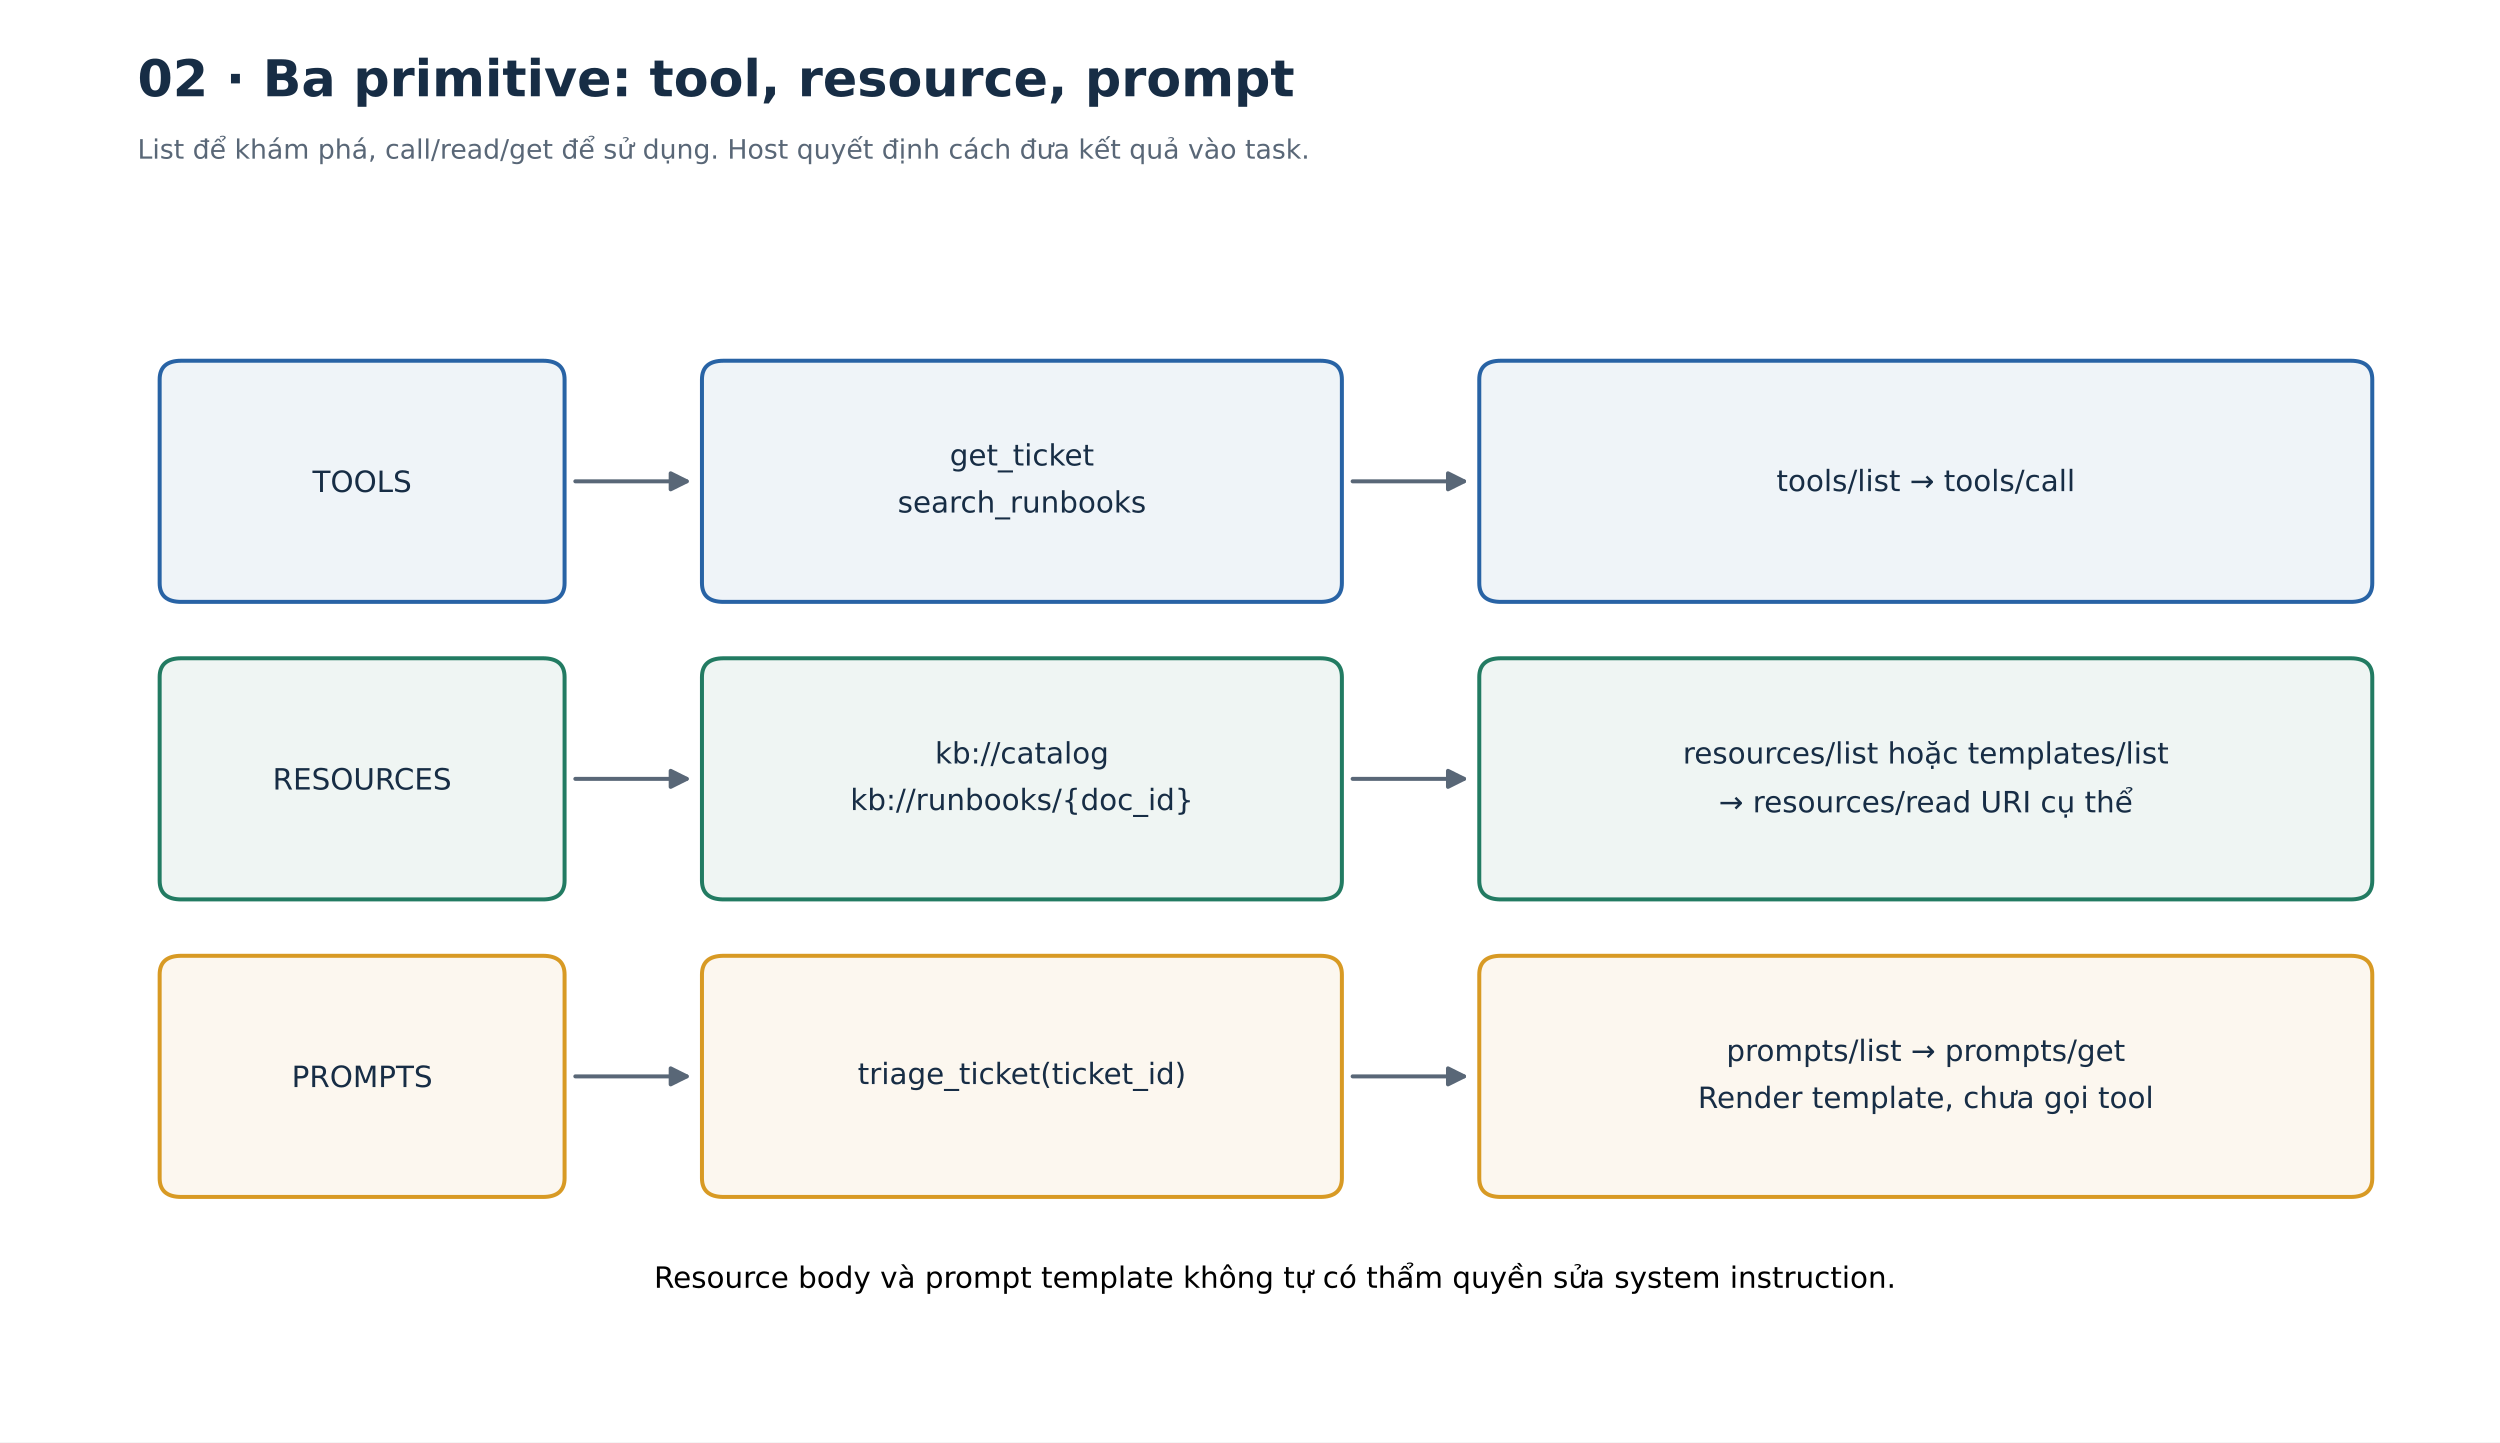
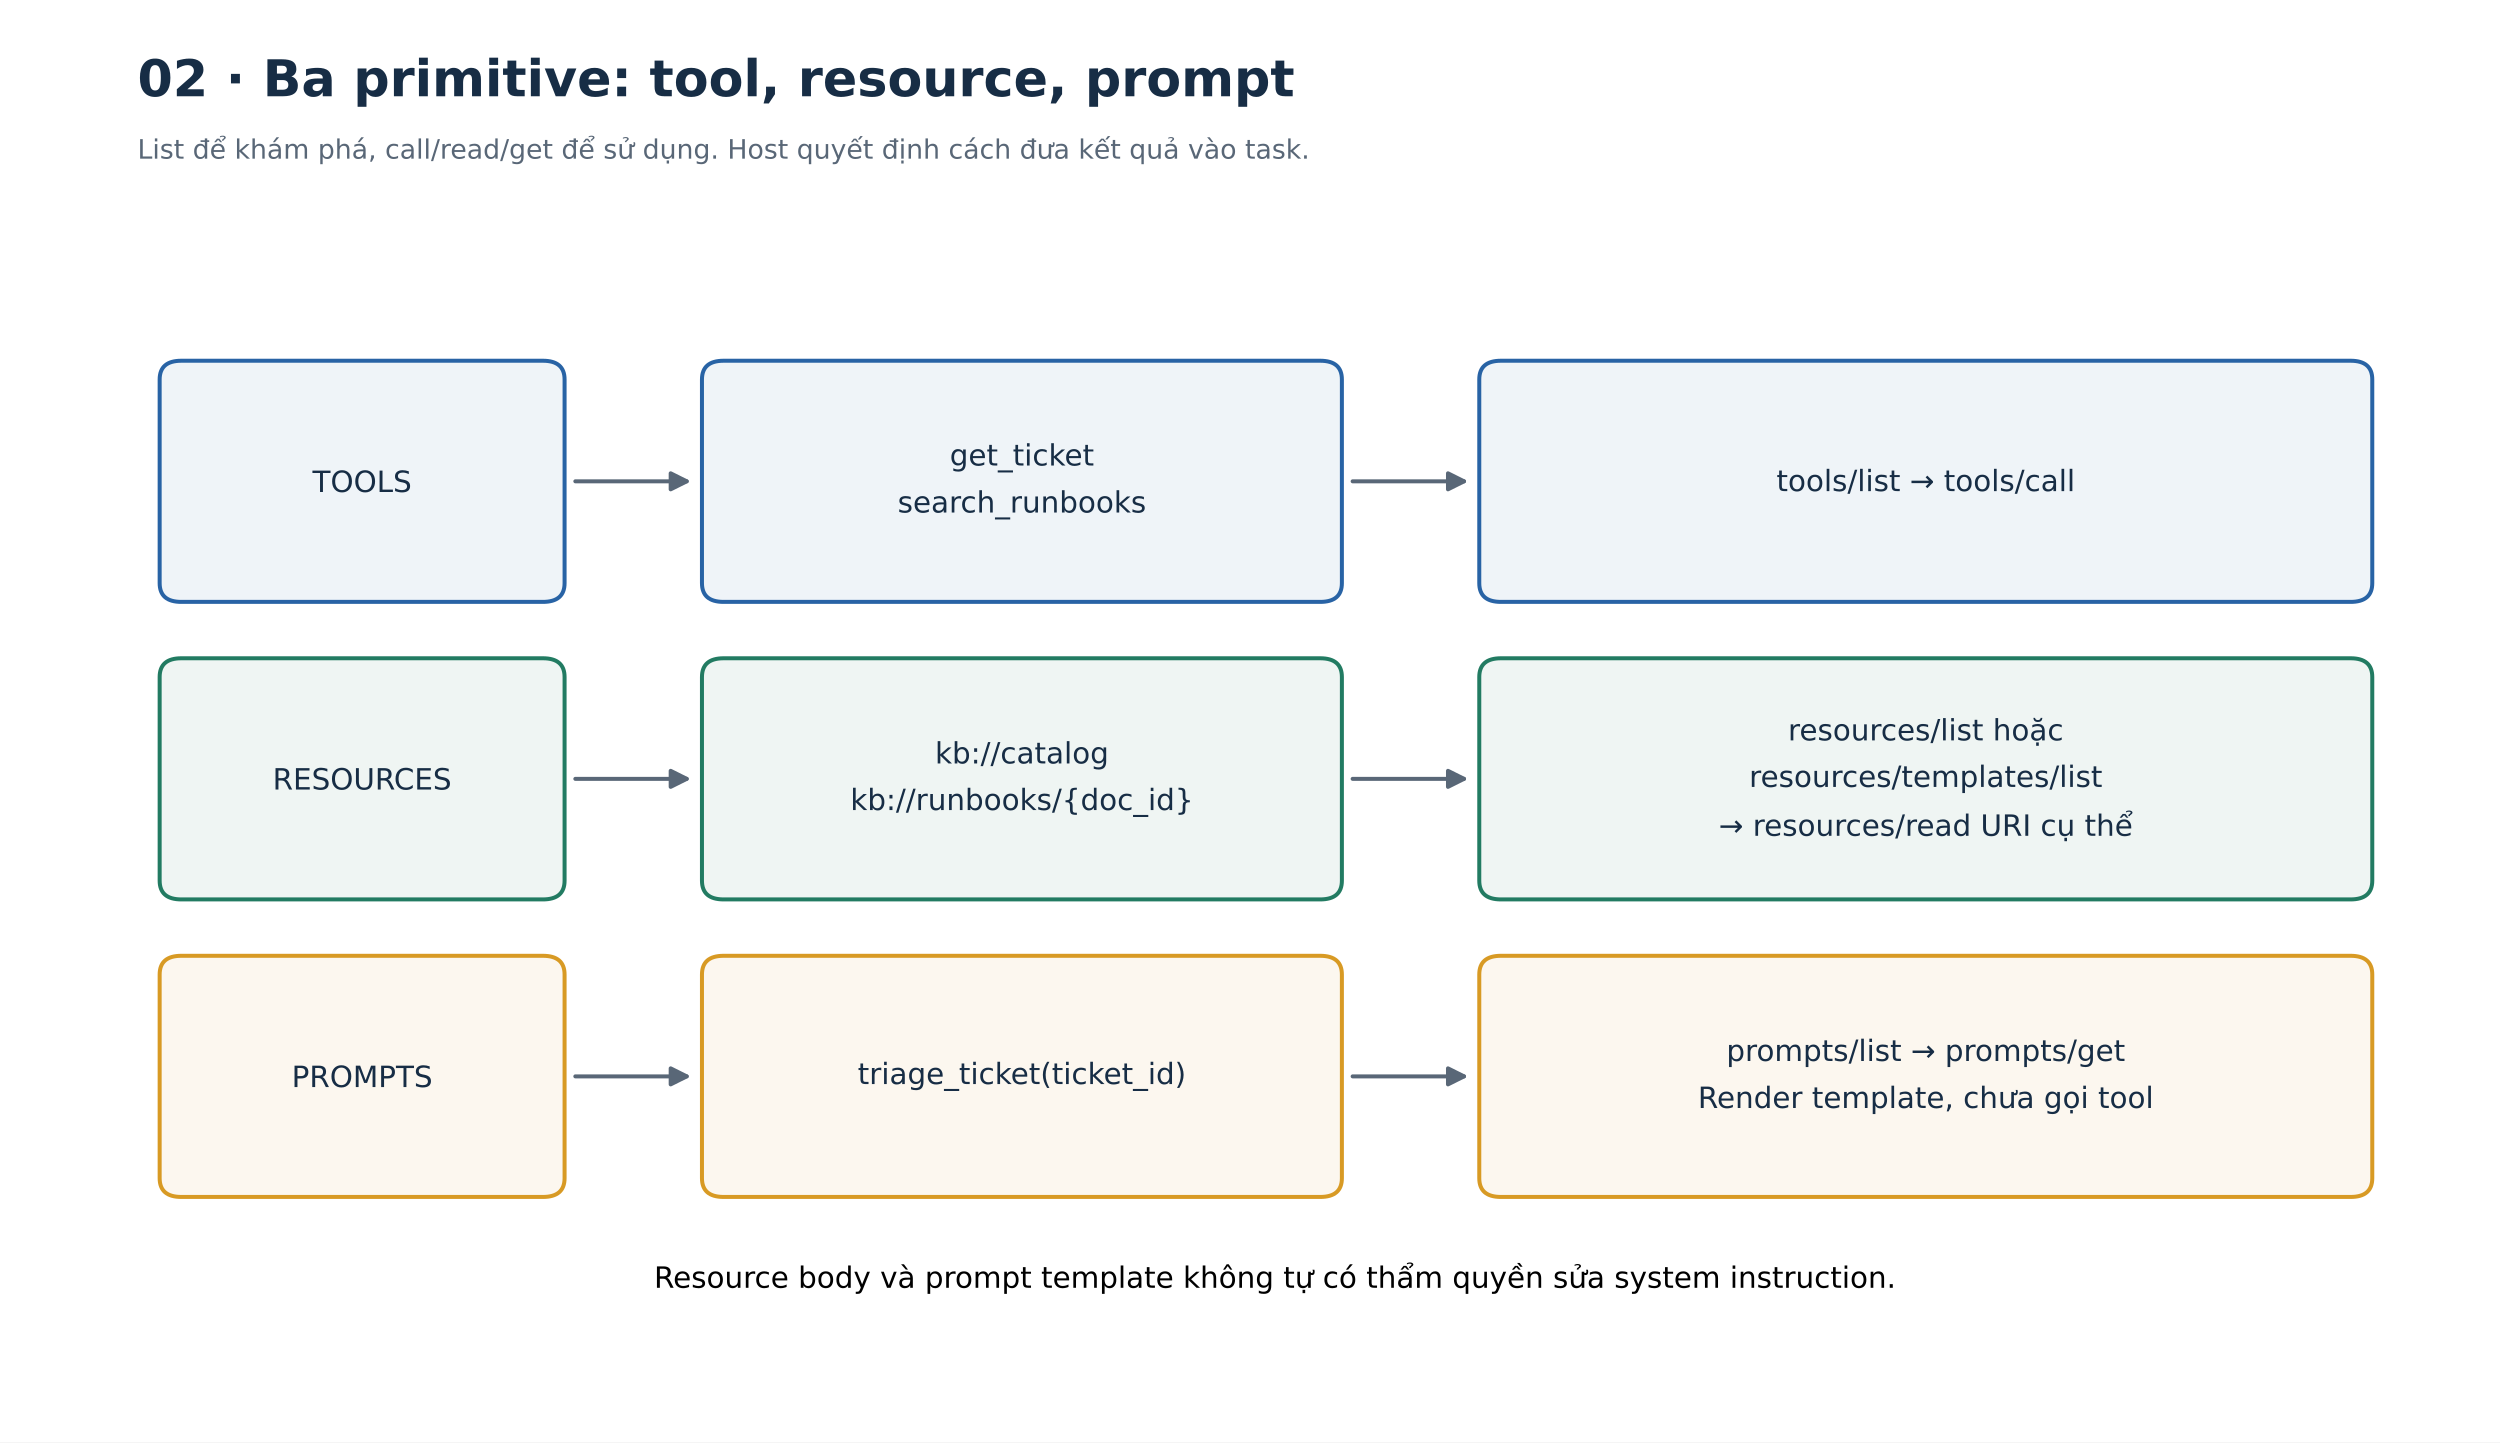
<svg xmlns="http://www.w3.org/2000/svg" width="936pt" height="540pt" viewBox="0 0 936 540" version="1.1">
  <defs>
    <style type="text/css">*{stroke-linejoin: round; stroke-linecap: butt}</style>
  </defs>
  <g id="figure_1">
    <g id="patch_1">
      <path d="M 0 540  L 936 540  L 936 0  L 0 0  z " style="fill: #ffffff" />
    </g>
    <g id="axes_1">
      <g id="patch_2">
-         <path d="M 67.896 225.35  L 203.256 225.35  Q 211.378 225.35 211.378 218.314  L 211.378 142.097  Q 211.378 135.062 203.256 135.062  L 67.896 135.062  Q 59.774 135.062 59.774 142.097  L 59.774 218.314  Q 59.774 225.35 67.896 225.35  z " clip-path="url(#p249079cdc9)" style="fill: #2863a5; fill-opacity: 0.071; stroke: #2863a5; stroke-width: 1.5; stroke-linejoin: miter" />
+         <path d="M 67.896 225.35  L 203.256 225.35  Q 211.378 225.35 211.378 218.314  L 211.378 142.097  Q 211.378 135.062 203.256 135.062  L 67.896 135.062  Q 59.774 135.062 59.774 142.097  L 59.774 218.314  Q 59.774 225.35 67.896 225.35  z " clip-path="url(#p889e955669)" style="fill: #2863a5; fill-opacity: 0.071; stroke: #2863a5; stroke-width: 1.5; stroke-linejoin: miter" />
      </g>
      <g id="patch_3">
-         <path d="M 270.936 225.35  L 494.28 225.35  Q 502.402 225.35 502.402 218.314  L 502.402 142.097  Q 502.402 135.062 494.28 135.062  L 270.936 135.062  Q 262.814 135.062 262.814 142.097  L 262.814 218.314  Q 262.814 225.35 270.936 225.35  z " clip-path="url(#p249079cdc9)" style="fill: #2863a5; fill-opacity: 0.071; stroke: #2863a5; stroke-width: 1.5; stroke-linejoin: miter" />
+         <path d="M 270.936 225.35  L 494.28 225.35  Q 502.402 225.35 502.402 218.314  L 502.402 142.097  Q 502.402 135.062 494.28 135.062  L 270.936 135.062  Q 262.814 135.062 262.814 142.097  L 262.814 218.314  Q 262.814 225.35 270.936 225.35  z " clip-path="url(#p889e955669)" style="fill: #2863a5; fill-opacity: 0.071; stroke: #2863a5; stroke-width: 1.5; stroke-linejoin: miter" />
      </g>
      <g id="patch_4">
-         <path d="M 561.96 225.35  L 880.056 225.35  Q 888.178 225.35 888.178 218.314  L 888.178 142.097  Q 888.178 135.062 880.056 135.062  L 561.96 135.062  Q 553.838 135.062 553.838 142.097  L 553.838 218.314  Q 553.838 225.35 561.96 225.35  z " clip-path="url(#p249079cdc9)" style="fill: #2863a5; fill-opacity: 0.071; stroke: #2863a5; stroke-width: 1.5; stroke-linejoin: miter" />
+         <path d="M 561.96 225.35  L 880.056 225.35  Q 888.178 225.35 888.178 218.314  L 888.178 142.097  Q 888.178 135.062 880.056 135.062  L 561.96 135.062  Q 553.838 135.062 553.838 142.097  L 553.838 218.314  Q 553.838 225.35 561.96 225.35  z " clip-path="url(#p889e955669)" style="fill: #2863a5; fill-opacity: 0.071; stroke: #2863a5; stroke-width: 1.5; stroke-linejoin: miter" />
      </g>
      <g id="patch_5">
-         <path d="M 215.406 180.206  Q 237.094 180.206 257.104 180.206  " clip-path="url(#p249079cdc9)" style="fill: none; stroke: #596777; stroke-width: 1.5; stroke-linecap: round" />
-         <path d="M 251.104 177.206  L 257.104 180.206  L 251.104 183.206  z " clip-path="url(#p249079cdc9)" style="fill: #596777; stroke: #596777; stroke-width: 1.5; stroke-linecap: round" />
+         <path d="M 215.406 180.206  Q 237.094 180.206 257.104 180.206  " clip-path="url(#p889e955669)" style="fill: none; stroke: #596777; stroke-width: 1.5; stroke-linecap: round" />
+         <path d="M 251.104 177.206  L 257.104 180.206  L 251.104 183.206  z " clip-path="url(#p889e955669)" style="fill: #596777; stroke: #596777; stroke-width: 1.5; stroke-linecap: round" />
      </g>
      <g id="patch_6">
-         <path d="M 506.43 180.206  Q 528.118 180.206 548.128 180.206  " clip-path="url(#p249079cdc9)" style="fill: none; stroke: #596777; stroke-width: 1.5; stroke-linecap: round" />
-         <path d="M 542.128 177.206  L 548.128 180.206  L 542.128 183.206  z " clip-path="url(#p249079cdc9)" style="fill: #596777; stroke: #596777; stroke-width: 1.5; stroke-linecap: round" />
+         <path d="M 506.43 180.206  Q 528.118 180.206 548.128 180.206  " clip-path="url(#p889e955669)" style="fill: none; stroke: #596777; stroke-width: 1.5; stroke-linecap: round" />
+         <path d="M 542.128 177.206  L 548.128 180.206  L 542.128 183.206  z " clip-path="url(#p889e955669)" style="fill: #596777; stroke: #596777; stroke-width: 1.5; stroke-linecap: round" />
      </g>
      <g id="patch_7">
-         <path d="M 67.896 336.744  L 203.256 336.744  Q 211.378 336.744 211.378 329.709  L 211.378 253.491  Q 211.378 246.456 203.256 246.456  L 67.896 246.456  Q 59.774 246.456 59.774 253.491  L 59.774 329.709  Q 59.774 336.744 67.896 336.744  z " clip-path="url(#p249079cdc9)" style="fill: #227b62; fill-opacity: 0.071; stroke: #227b62; stroke-width: 1.5; stroke-linejoin: miter" />
+         <path d="M 67.896 336.744  L 203.256 336.744  Q 211.378 336.744 211.378 329.709  L 211.378 253.491  Q 211.378 246.456 203.256 246.456  L 67.896 246.456  Q 59.774 246.456 59.774 253.491  L 59.774 329.709  Q 59.774 336.744 67.896 336.744  z " clip-path="url(#p889e955669)" style="fill: #227b62; fill-opacity: 0.071; stroke: #227b62; stroke-width: 1.5; stroke-linejoin: miter" />
      </g>
      <g id="patch_8">
-         <path d="M 270.936 336.744  L 494.28 336.744  Q 502.402 336.744 502.402 329.709  L 502.402 253.491  Q 502.402 246.456 494.28 246.456  L 270.936 246.456  Q 262.814 246.456 262.814 253.491  L 262.814 329.709  Q 262.814 336.744 270.936 336.744  z " clip-path="url(#p249079cdc9)" style="fill: #227b62; fill-opacity: 0.071; stroke: #227b62; stroke-width: 1.5; stroke-linejoin: miter" />
+         <path d="M 270.936 336.744  L 494.28 336.744  Q 502.402 336.744 502.402 329.709  L 502.402 253.491  Q 502.402 246.456 494.28 246.456  L 270.936 246.456  Q 262.814 246.456 262.814 253.491  L 262.814 329.709  Q 262.814 336.744 270.936 336.744  z " clip-path="url(#p889e955669)" style="fill: #227b62; fill-opacity: 0.071; stroke: #227b62; stroke-width: 1.5; stroke-linejoin: miter" />
      </g>
      <g id="patch_9">
-         <path d="M 561.96 336.744  L 880.056 336.744  Q 888.178 336.744 888.178 329.709  L 888.178 253.491  Q 888.178 246.456 880.056 246.456  L 561.96 246.456  Q 553.838 246.456 553.838 253.491  L 553.838 329.709  Q 553.838 336.744 561.96 336.744  z " clip-path="url(#p249079cdc9)" style="fill: #227b62; fill-opacity: 0.071; stroke: #227b62; stroke-width: 1.5; stroke-linejoin: miter" />
+         <path d="M 561.96 336.744  L 880.056 336.744  Q 888.178 336.744 888.178 329.709  L 888.178 253.491  Q 888.178 246.456 880.056 246.456  L 561.96 246.456  Q 553.838 246.456 553.838 253.491  L 553.838 329.709  Q 553.838 336.744 561.96 336.744  z " clip-path="url(#p889e955669)" style="fill: #227b62; fill-opacity: 0.071; stroke: #227b62; stroke-width: 1.5; stroke-linejoin: miter" />
      </g>
      <g id="patch_10">
-         <path d="M 215.406 291.6  Q 237.094 291.6 257.104 291.6  " clip-path="url(#p249079cdc9)" style="fill: none; stroke: #596777; stroke-width: 1.5; stroke-linecap: round" />
-         <path d="M 251.104 288.6  L 257.104 291.6  L 251.104 294.6  z " clip-path="url(#p249079cdc9)" style="fill: #596777; stroke: #596777; stroke-width: 1.5; stroke-linecap: round" />
+         <path d="M 215.406 291.6  Q 237.094 291.6 257.104 291.6  " clip-path="url(#p889e955669)" style="fill: none; stroke: #596777; stroke-width: 1.5; stroke-linecap: round" />
+         <path d="M 251.104 288.6  L 257.104 291.6  L 251.104 294.6  z " clip-path="url(#p889e955669)" style="fill: #596777; stroke: #596777; stroke-width: 1.5; stroke-linecap: round" />
      </g>
      <g id="patch_11">
-         <path d="M 506.43 291.6  Q 528.118 291.6 548.128 291.6  " clip-path="url(#p249079cdc9)" style="fill: none; stroke: #596777; stroke-width: 1.5; stroke-linecap: round" />
-         <path d="M 542.128 288.6  L 548.128 291.6  L 542.128 294.6  z " clip-path="url(#p249079cdc9)" style="fill: #596777; stroke: #596777; stroke-width: 1.5; stroke-linecap: round" />
+         <path d="M 506.43 291.6  Q 528.118 291.6 548.128 291.6  " clip-path="url(#p889e955669)" style="fill: none; stroke: #596777; stroke-width: 1.5; stroke-linecap: round" />
+         <path d="M 542.128 288.6  L 548.128 291.6  L 542.128 294.6  z " clip-path="url(#p889e955669)" style="fill: #596777; stroke: #596777; stroke-width: 1.5; stroke-linecap: round" />
      </g>
      <g id="patch_12">
-         <path d="M 67.896 448.138  L 203.256 448.138  Q 211.378 448.138 211.378 441.103  L 211.378 364.886  Q 211.378 357.85 203.256 357.85  L 67.896 357.85  Q 59.774 357.85 59.774 364.886  L 59.774 441.103  Q 59.774 448.138 67.896 448.138  z " clip-path="url(#p249079cdc9)" style="fill: #d89a24; fill-opacity: 0.071; stroke: #d89a24; stroke-width: 1.5; stroke-linejoin: miter" />
+         <path d="M 67.896 448.138  L 203.256 448.138  Q 211.378 448.138 211.378 441.103  L 211.378 364.886  Q 211.378 357.85 203.256 357.85  L 67.896 357.85  Q 59.774 357.85 59.774 364.886  L 59.774 441.103  Q 59.774 448.138 67.896 448.138  z " clip-path="url(#p889e955669)" style="fill: #d89a24; fill-opacity: 0.071; stroke: #d89a24; stroke-width: 1.5; stroke-linejoin: miter" />
      </g>
      <g id="patch_13">
-         <path d="M 270.936 448.138  L 494.28 448.138  Q 502.402 448.138 502.402 441.103  L 502.402 364.886  Q 502.402 357.85 494.28 357.85  L 270.936 357.85  Q 262.814 357.85 262.814 364.886  L 262.814 441.103  Q 262.814 448.138 270.936 448.138  z " clip-path="url(#p249079cdc9)" style="fill: #d89a24; fill-opacity: 0.071; stroke: #d89a24; stroke-width: 1.5; stroke-linejoin: miter" />
+         <path d="M 270.936 448.138  L 494.28 448.138  Q 502.402 448.138 502.402 441.103  L 502.402 364.886  Q 502.402 357.85 494.28 357.85  L 270.936 357.85  Q 262.814 357.85 262.814 364.886  L 262.814 441.103  Q 262.814 448.138 270.936 448.138  z " clip-path="url(#p889e955669)" style="fill: #d89a24; fill-opacity: 0.071; stroke: #d89a24; stroke-width: 1.5; stroke-linejoin: miter" />
      </g>
      <g id="patch_14">
-         <path d="M 561.96 448.138  L 880.056 448.138  Q 888.178 448.138 888.178 441.103  L 888.178 364.886  Q 888.178 357.85 880.056 357.85  L 561.96 357.85  Q 553.838 357.85 553.838 364.886  L 553.838 441.103  Q 553.838 448.138 561.96 448.138  z " clip-path="url(#p249079cdc9)" style="fill: #d89a24; fill-opacity: 0.071; stroke: #d89a24; stroke-width: 1.5; stroke-linejoin: miter" />
+         <path d="M 561.96 448.138  L 880.056 448.138  Q 888.178 448.138 888.178 441.103  L 888.178 364.886  Q 888.178 357.85 880.056 357.85  L 561.96 357.85  Q 553.838 357.85 553.838 364.886  L 553.838 441.103  Q 553.838 448.138 561.96 448.138  z " clip-path="url(#p889e955669)" style="fill: #d89a24; fill-opacity: 0.071; stroke: #d89a24; stroke-width: 1.5; stroke-linejoin: miter" />
      </g>
      <g id="patch_15">
-         <path d="M 215.406 402.994  Q 237.094 402.994 257.104 402.994  " clip-path="url(#p249079cdc9)" style="fill: none; stroke: #596777; stroke-width: 1.5; stroke-linecap: round" />
-         <path d="M 251.104 399.994  L 257.104 402.994  L 251.104 405.994  z " clip-path="url(#p249079cdc9)" style="fill: #596777; stroke: #596777; stroke-width: 1.5; stroke-linecap: round" />
+         <path d="M 215.406 402.994  Q 237.094 402.994 257.104 402.994  " clip-path="url(#p889e955669)" style="fill: none; stroke: #596777; stroke-width: 1.5; stroke-linecap: round" />
+         <path d="M 251.104 399.994  L 257.104 402.994  L 251.104 405.994  z " clip-path="url(#p889e955669)" style="fill: #596777; stroke: #596777; stroke-width: 1.5; stroke-linecap: round" />
      </g>
      <g id="patch_16">
-         <path d="M 506.43 402.994  Q 528.118 402.994 548.128 402.994  " clip-path="url(#p249079cdc9)" style="fill: none; stroke: #596777; stroke-width: 1.5; stroke-linecap: round" />
-         <path d="M 542.128 399.994  L 548.128 402.994  L 542.128 405.994  z " clip-path="url(#p249079cdc9)" style="fill: #596777; stroke: #596777; stroke-width: 1.5; stroke-linecap: round" />
+         <path d="M 506.43 402.994  Q 528.118 402.994 548.128 402.994  " clip-path="url(#p889e955669)" style="fill: none; stroke: #596777; stroke-width: 1.5; stroke-linecap: round" />
+         <path d="M 542.128 399.994  L 548.128 402.994  L 542.128 405.994  z " clip-path="url(#p889e955669)" style="fill: #596777; stroke: #596777; stroke-width: 1.5; stroke-linecap: round" />
      </g>
      <g id="text_1">
        <text style="font-size: 11px; font-family: 'DejaVu Sans'; text-anchor: middle; fill: #172d45" x="135.576" y="184.21" transform="rotate(-0 135.576 184.2095)">TOOLS</text>
      </g>
      <g id="text_2">
        <text style="font-size: 11px; font-family: 'DejaVu Sans'; fill: #172d45" transform="translate(355.5884 174.2881)">get_ticket</text>
        <text style="font-size: 11px; font-family: 'DejaVu Sans'; fill: #172d45" transform="translate(336.084 191.8881)">search_runbooks</text>
      </g>
      <g id="text_3">
        <text style="font-size: 11px; font-family: 'DejaVu Sans'; text-anchor: middle; fill: #172d45" x="721.008" y="183.874" transform="rotate(-0 721.008 183.8744)">tools/list → tools/call</text>
      </g>
      <g id="text_4">
        <text style="font-size: 11px; font-family: 'DejaVu Sans'; text-anchor: middle; fill: #172d45" x="135.576" y="295.604" transform="rotate(-0 135.576 295.6038)">RESOURCES</text>
      </g>
      <g id="text_5">
        <text style="font-size: 11px; font-family: 'DejaVu Sans'; fill: #172d45" transform="translate(350.0669 285.8353)">kb://catalog</text>
        <text style="font-size: 11px; font-family: 'DejaVu Sans'; fill: #172d45" transform="translate(318.3663 303.2823)">kb://runbooks/{doc_id}</text>
      </g>
      <g id="text_6">
-         <text style="font-size: 11px; font-family: 'DejaVu Sans'; fill: #172d45" transform="translate(630.0595 285.8645)">resources/list hoặc templates/list</text>
-         <text style="font-size: 11px; font-family: 'DejaVu Sans'; fill: #172d45" transform="translate(643.5096 304.1348)">→ resources/read URI cụ thể</text>
+         <text style="font-size: 11px; font-family: 'DejaVu Sans'; fill: #172d45" transform="translate(669.4309 277.2012)">resources/list hoặc</text>
+         <text style="font-size: 11px; font-family: 'DejaVu Sans'; fill: #172d45" transform="translate(654.8782 294.6353)">resources/templates/list</text>
+         <text style="font-size: 11px; font-family: 'DejaVu Sans'; fill: #172d45" transform="translate(643.5096 312.9348)">→ resources/read URI cụ thể</text>
      </g>
      <g id="text_7">
        <text style="font-size: 11px; font-family: 'DejaVu Sans'; text-anchor: middle; fill: #172d45" x="135.576" y="406.998" transform="rotate(-0 135.576 406.9981)">PROMPTS</text>
      </g>
      <g id="text_8">
        <text style="font-size: 11px; font-family: 'DejaVu Sans'; text-anchor: middle; fill: #172d45" x="382.608" y="405.877" transform="rotate(-0 382.608 405.8766)">triage_ticket(ticket_id)</text>
      </g>
      <g id="text_9">
        <text style="font-size: 11px; font-family: 'DejaVu Sans'; fill: #172d45" transform="translate(646.3541 397.2296)">prompts/list → prompts/get</text>
        <text style="font-size: 11px; font-family: 'DejaVu Sans'; fill: #172d45" transform="translate(635.6927 414.8296)">Render template, chưa gọi tool</text>
      </g>
      <g id="text_10">
        <text style="font-size: 11px; font-family: 'DejaVu Sans'; text-anchor: middle" x="477.36" y="482.143" transform="rotate(-0 477.36 482.1429)">Resource body và prompt template không tự có thẩm quyền sửa system instruction.</text>
      </g>
    </g>
    <g id="text_11">
      <text style="font-weight: 700; font-size: 19px; font-family: 'DejaVu Sans'; text-anchor: start; fill: #172d45" x="51.48" y="36.037" transform="rotate(-0 51.48 36.03703)">02 · Ba primitive: tool, resource, prompt</text>
    </g>
    <g id="text_12">
      <text style="font-size: 10px; font-family: 'DejaVu Sans'; text-anchor: start; fill: #596777" x="51.48" y="59.4" transform="rotate(-0 51.48 59.4)">List để khám phá, call/read/get để sử dụng. Host quyết định cách đưa kết quả vào task.</text>
    </g>
  </g>
  <defs>
-     <clipPath id="p249079cdc9">
+     <clipPath id="p889e955669">
      <rect x="37.44" y="86.4" width="879.84" height="410.4" />
    </clipPath>
  </defs>
</svg>
